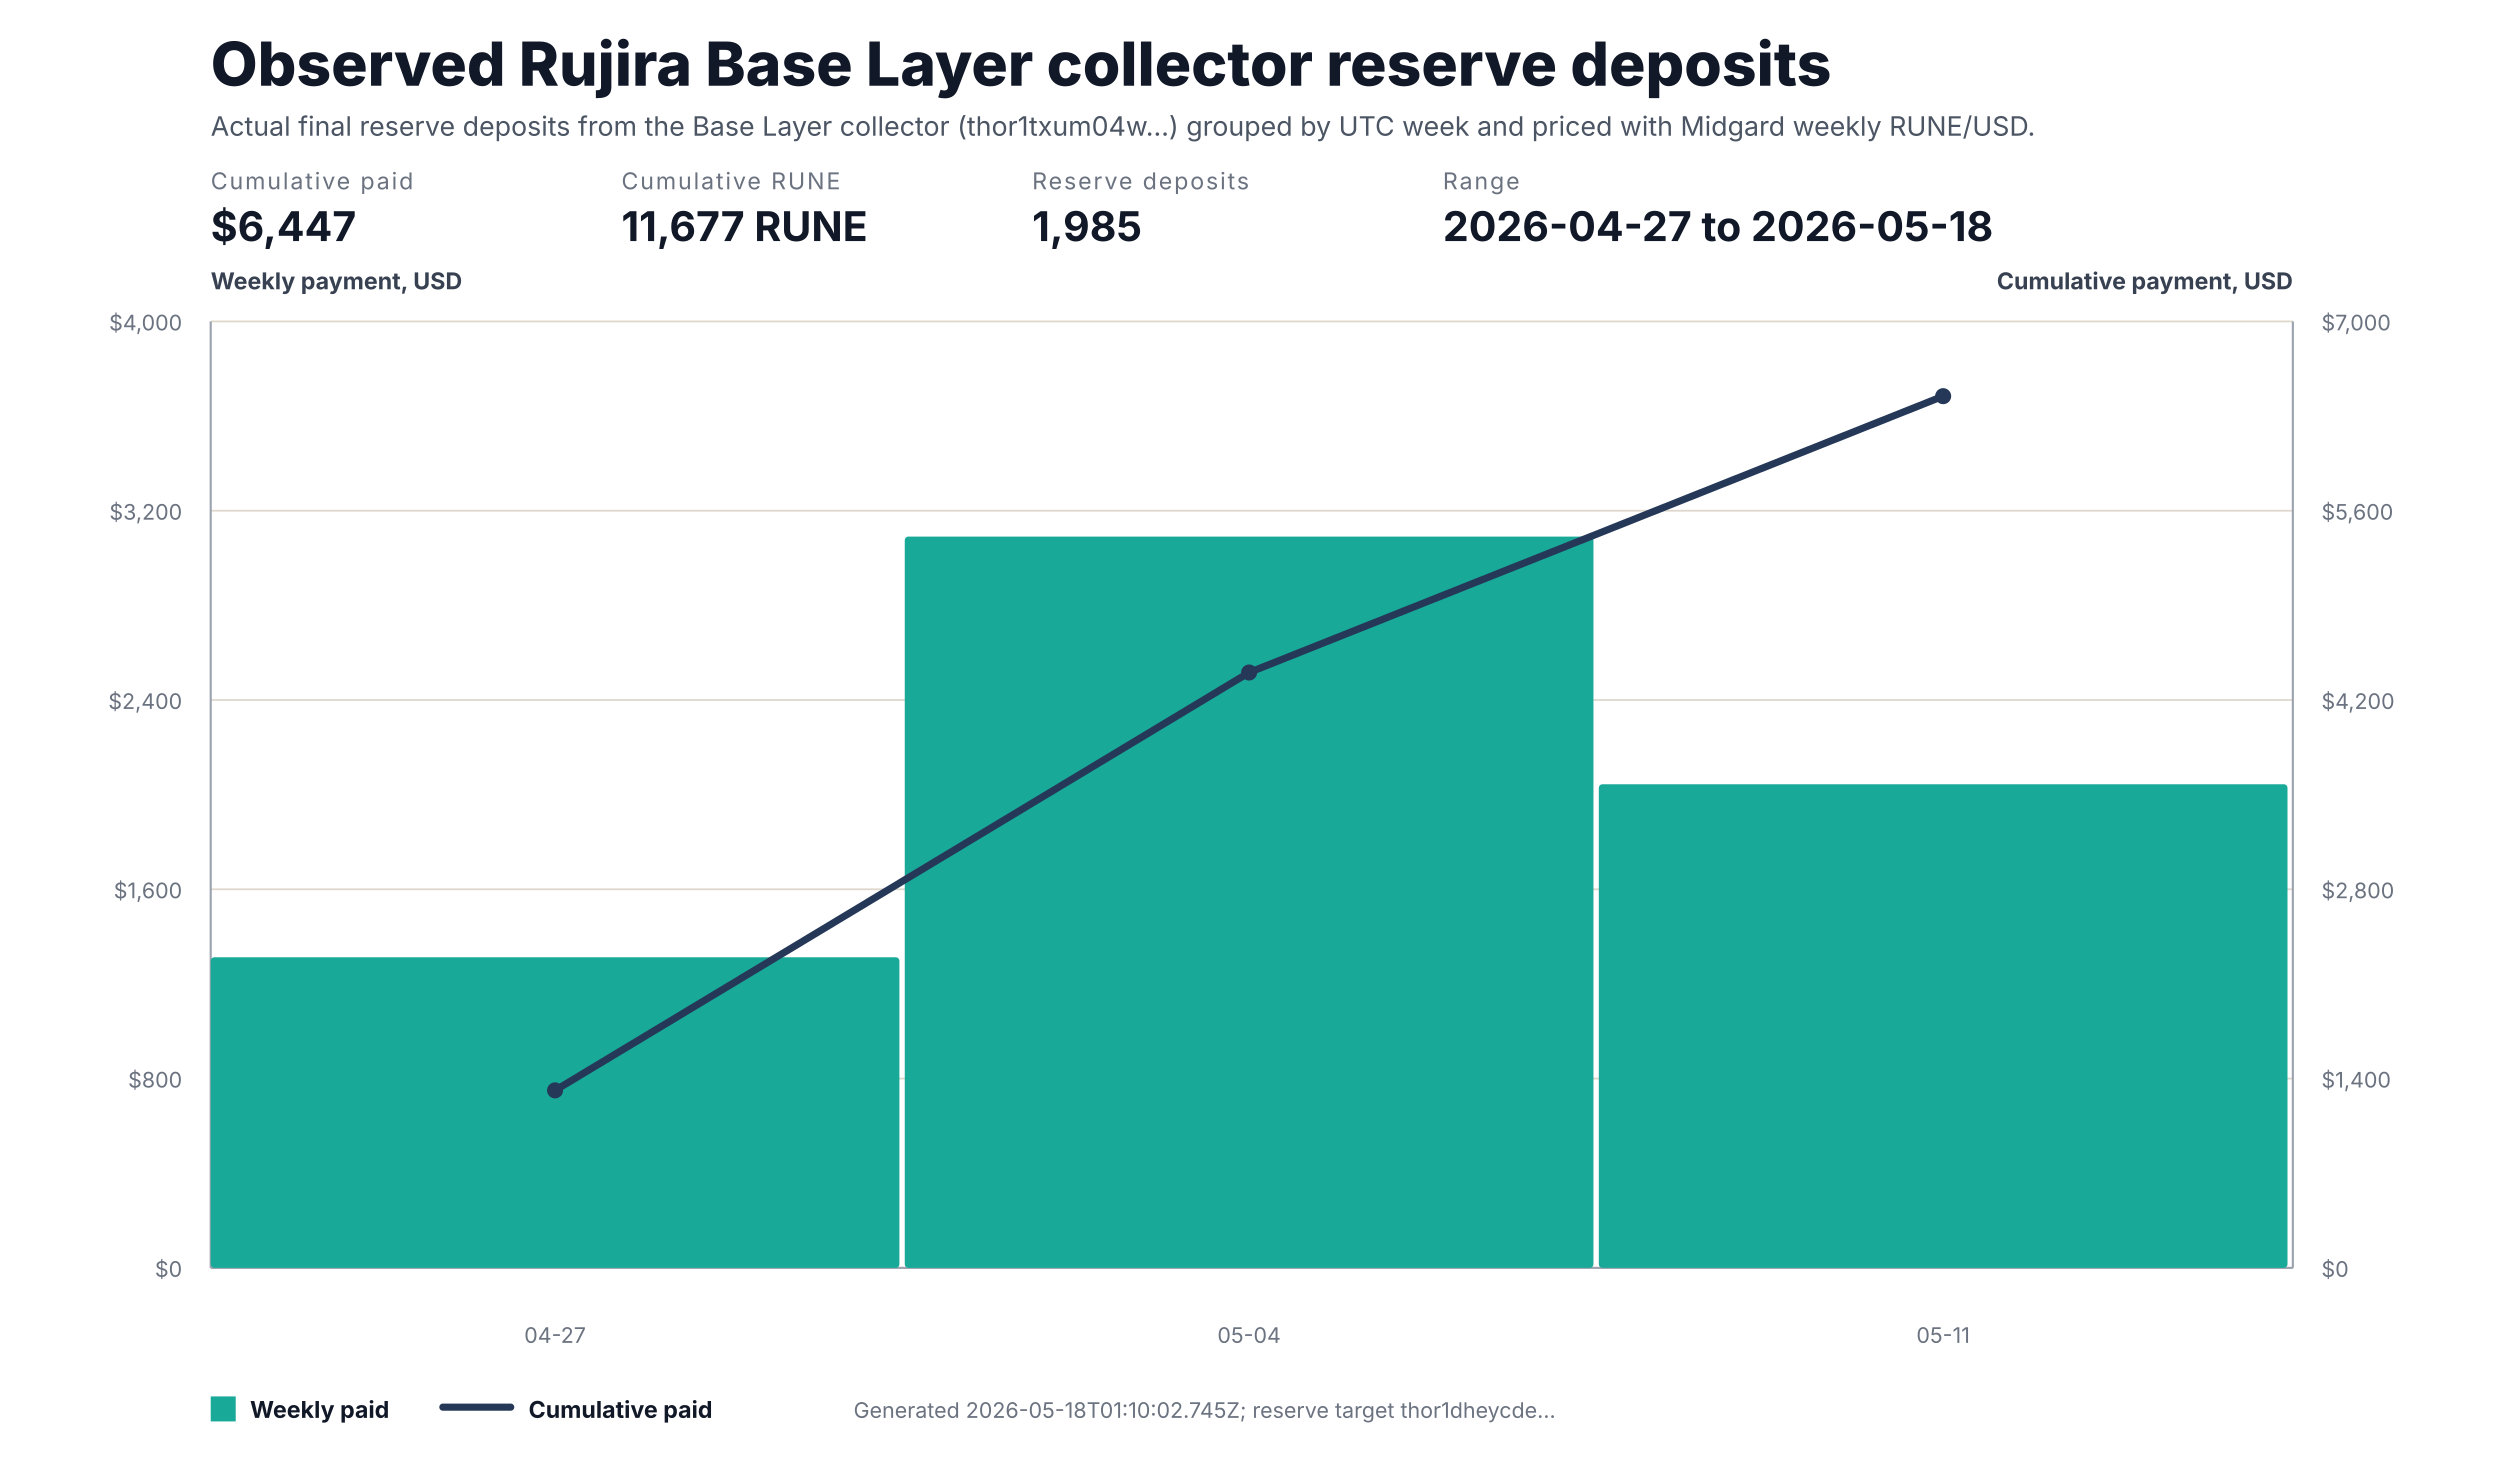
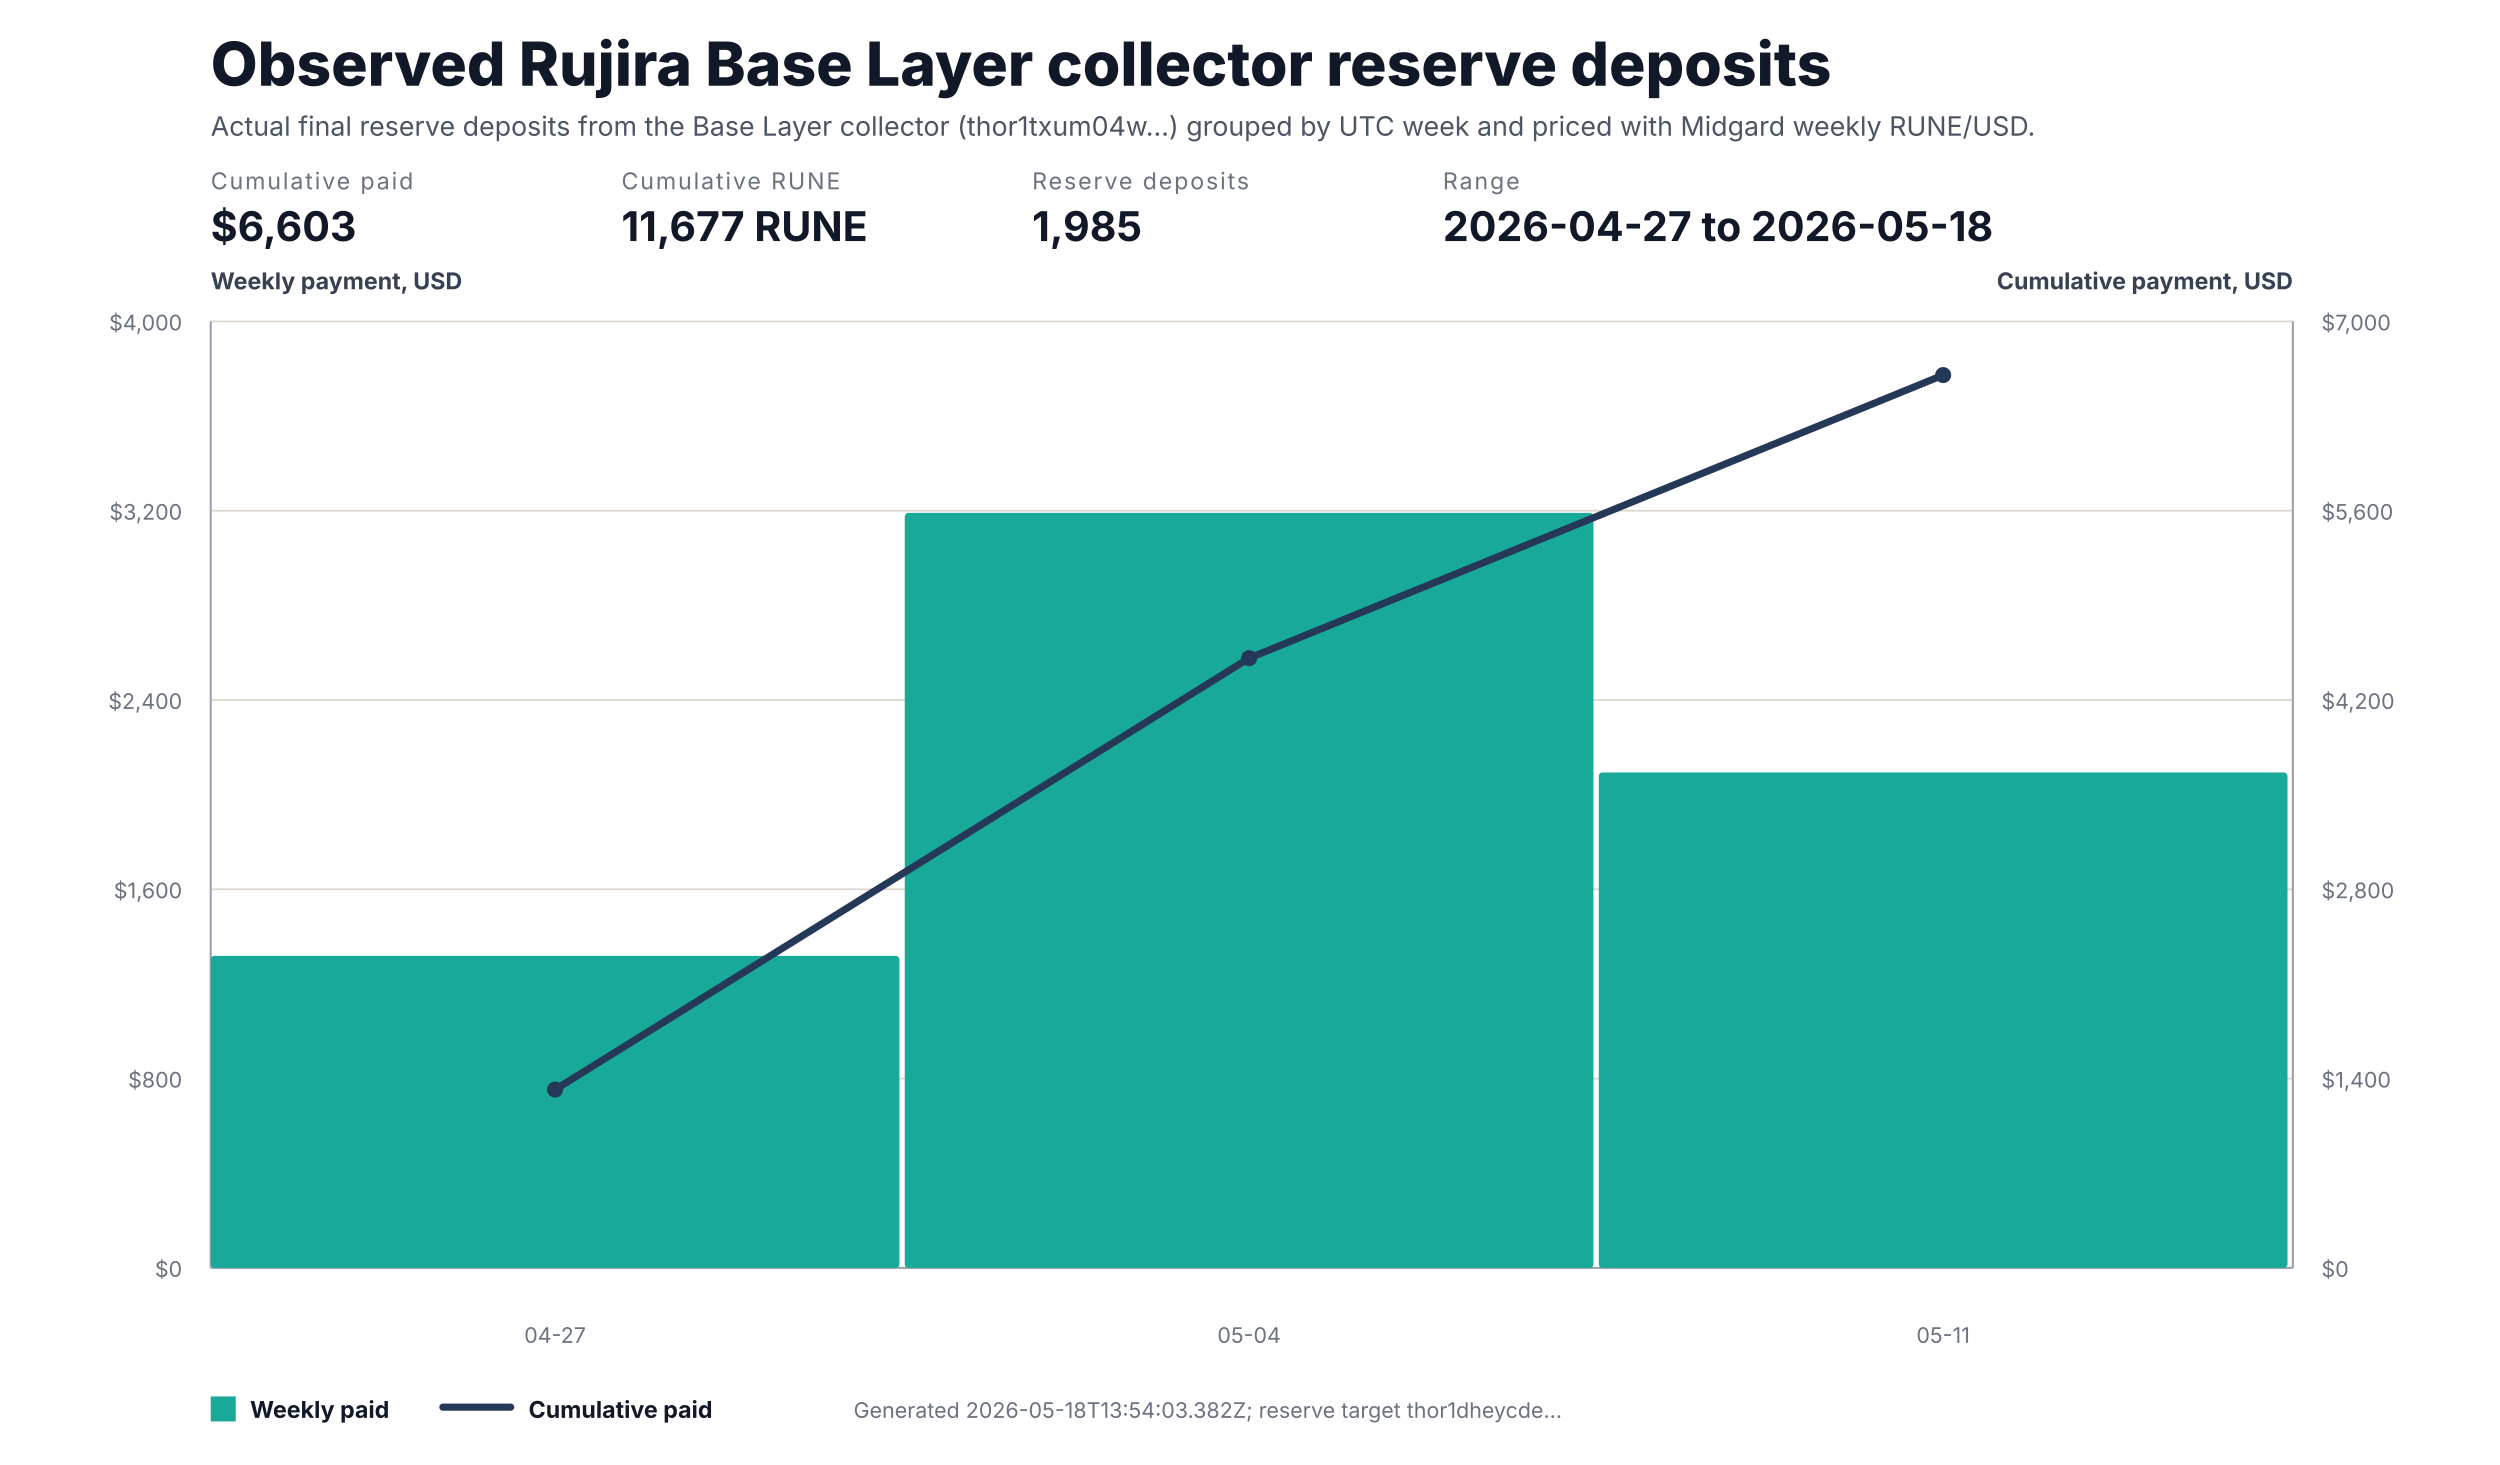
<svg xmlns="http://www.w3.org/2000/svg" width="1400" height="820" viewBox="0 0 1400 820" role="img" aria-labelledby="title desc">
  <style>
    :root { color-scheme: light; }
    svg { background: #f7f4ed; font-family: Inter, ui-sans-serif, system-ui, -apple-system, BlinkMacSystemFont, "Segoe UI", sans-serif; }
    .title { fill: #111827; font-size: 34px; font-weight: 760; letter-spacing: 0; }
    .subtitle { fill: #4b5563; font-size: 15px; }
    .metric-label { fill: #6b7280; font-size: 13px; text-transform: uppercase; letter-spacing: .08em; }
    .metric-value { fill: #111827; font-size: 23px; font-weight: 740; }
    .axis-label { fill: #6b7280; font-size: 12px; }
    .axis-title { fill: #374151; font-size: 13px; font-weight: 680; }
    .grid { stroke: #ded8cc; stroke-width: 1; }
    .axis { stroke: #9ca3af; stroke-width: 1.2; }
    .bar { fill: #18a999; }
    .line { fill: none; stroke: #253858; stroke-width: 4; stroke-linejoin: round; stroke-linecap: round; }
    .dot { fill: #253858; }
    .note { fill: #6b7280; font-size: 12px; }
    .legend { fill: #111827; font-size: 13px; font-weight: 650; }
  </style>
  <text x="118" y="48" class="title">Observed Rujira Base Layer collector reserve deposits</text>
  <text x="118" y="76" class="subtitle">Actual final reserve deposits from the Base Layer collector (thor1txum04w...) grouped by UTC week and priced with Midgard weekly RUNE/USD.</text>
  <text x="118" y="106" class="metric-label">Cumulative paid</text>
-   <text x="118" y="135" class="metric-value">$6,447</text>
+   <text x="118" y="135" class="metric-value">$6,603</text>
  <text x="348" y="106" class="metric-label">Cumulative RUNE</text>
  <text x="348" y="135" class="metric-value">11,677 RUNE</text>
  <text x="578" y="106" class="metric-label">Reserve deposits</text>
  <text x="578" y="135" class="metric-value">1,985</text>
  <text x="808" y="106" class="metric-label">Range</text>
  <text x="808" y="135" class="metric-value">2026-04-27 to 2026-05-18</text>
  <g>
    <line x1="118" y1="710" x2="1284" y2="710" class="grid" />
    <text x="102" y="715" class="axis-label" text-anchor="end">$0</text>
    <line x1="118" y1="604" x2="1284" y2="604" class="grid" />
    <text x="102" y="609" class="axis-label" text-anchor="end">$800</text>
    <line x1="118" y1="498" x2="1284" y2="498" class="grid" />
    <text x="102" y="503" class="axis-label" text-anchor="end">$1,600</text>
    <line x1="118" y1="392" x2="1284" y2="392" class="grid" />
    <text x="102" y="397" class="axis-label" text-anchor="end">$2,400</text>
    <line x1="118" y1="286" x2="1284" y2="286" class="grid" />
    <text x="102" y="291" class="axis-label" text-anchor="end">$3,200</text>
    <line x1="118" y1="180" x2="1284" y2="180" class="grid" />
    <text x="102" y="185" class="axis-label" text-anchor="end">$4,000</text>
    <line x1="118" y1="710" x2="1284" y2="710" class="axis" />
    <line x1="118" y1="180" x2="118" y2="710" class="axis" />
    <line x1="1284" y1="180" x2="1284" y2="710" class="axis" />
    <text x="1300" y="715" class="axis-label" text-anchor="start">$0</text>
    <text x="1300" y="609" class="axis-label" text-anchor="start">$1,400</text>
    <text x="1300" y="503" class="axis-label" text-anchor="start">$2,800</text>
    <text x="1300" y="397" class="axis-label" text-anchor="start">$4,200</text>
    <text x="1300" y="291" class="axis-label" text-anchor="start">$5,600</text>
    <text x="1300" y="185" class="axis-label" text-anchor="start">$7,000</text>
-     <rect x="118" y="536.076" width="385.667" height="173.924" rx="2" class="bar" />
-     <rect x="506.667" y="300.48" width="385.667" height="409.52" rx="2" class="bar" />
-     <rect x="895.333" y="439.182" width="385.667" height="270.818" rx="2" class="bar" />
-     <polyline points="310.833,610.615 699.5,376.603 1088.167,221.85" class="line" />
-     <circle cx="310.833" cy="610.615" r="4.5" class="dot" />
-     <circle cx="699.5" cy="376.603" r="4.5" class="dot" />
-     <circle cx="1088.167" cy="221.85" r="4.5" class="dot" />
+     <rect x="118" y="535.292" width="385.667" height="174.708" rx="2" class="bar" />
+     <rect x="506.667" y="287.222" width="385.667" height="422.778" rx="2" class="bar" />
+     <rect x="895.333" y="432.562" width="385.667" height="277.438" rx="2" class="bar" />
+     <polyline points="310.833,610.167 699.5,368.579 1088.167,210.043" class="line" />
+     <circle cx="310.833" cy="610.167" r="4.5" class="dot" />
+     <circle cx="699.5" cy="368.579" r="4.5" class="dot" />
+     <circle cx="1088.167" cy="210.043" r="4.5" class="dot" />
    <text x="310.833" y="752" class="axis-label" text-anchor="middle">04-27</text>
    <text x="699.5" y="752" class="axis-label" text-anchor="middle">05-04</text>
    <text x="1088.167" y="752" class="axis-label" text-anchor="middle">05-11</text>
    <text x="118" y="162" class="axis-title">Weekly payment, USD</text>
    <text x="1284" y="162" class="axis-title" text-anchor="end">Cumulative payment, USD</text>
    <rect x="118" y="782" width="14" height="14" class="bar" />
    <text x="140" y="794" class="legend">Weekly paid</text>
    <line x1="248" y1="788" x2="286" y2="788" class="line" />
    <text x="296" y="794" class="legend">Cumulative paid</text>
-     <text x="478" y="794" class="note">Generated 2026-05-18T01:10:02.745Z; reserve target thor1dheycde...</text>
+     <text x="478" y="794" class="note">Generated 2026-05-18T13:54:03.382Z; reserve target thor1dheycde...</text>
  </g>
</svg>
